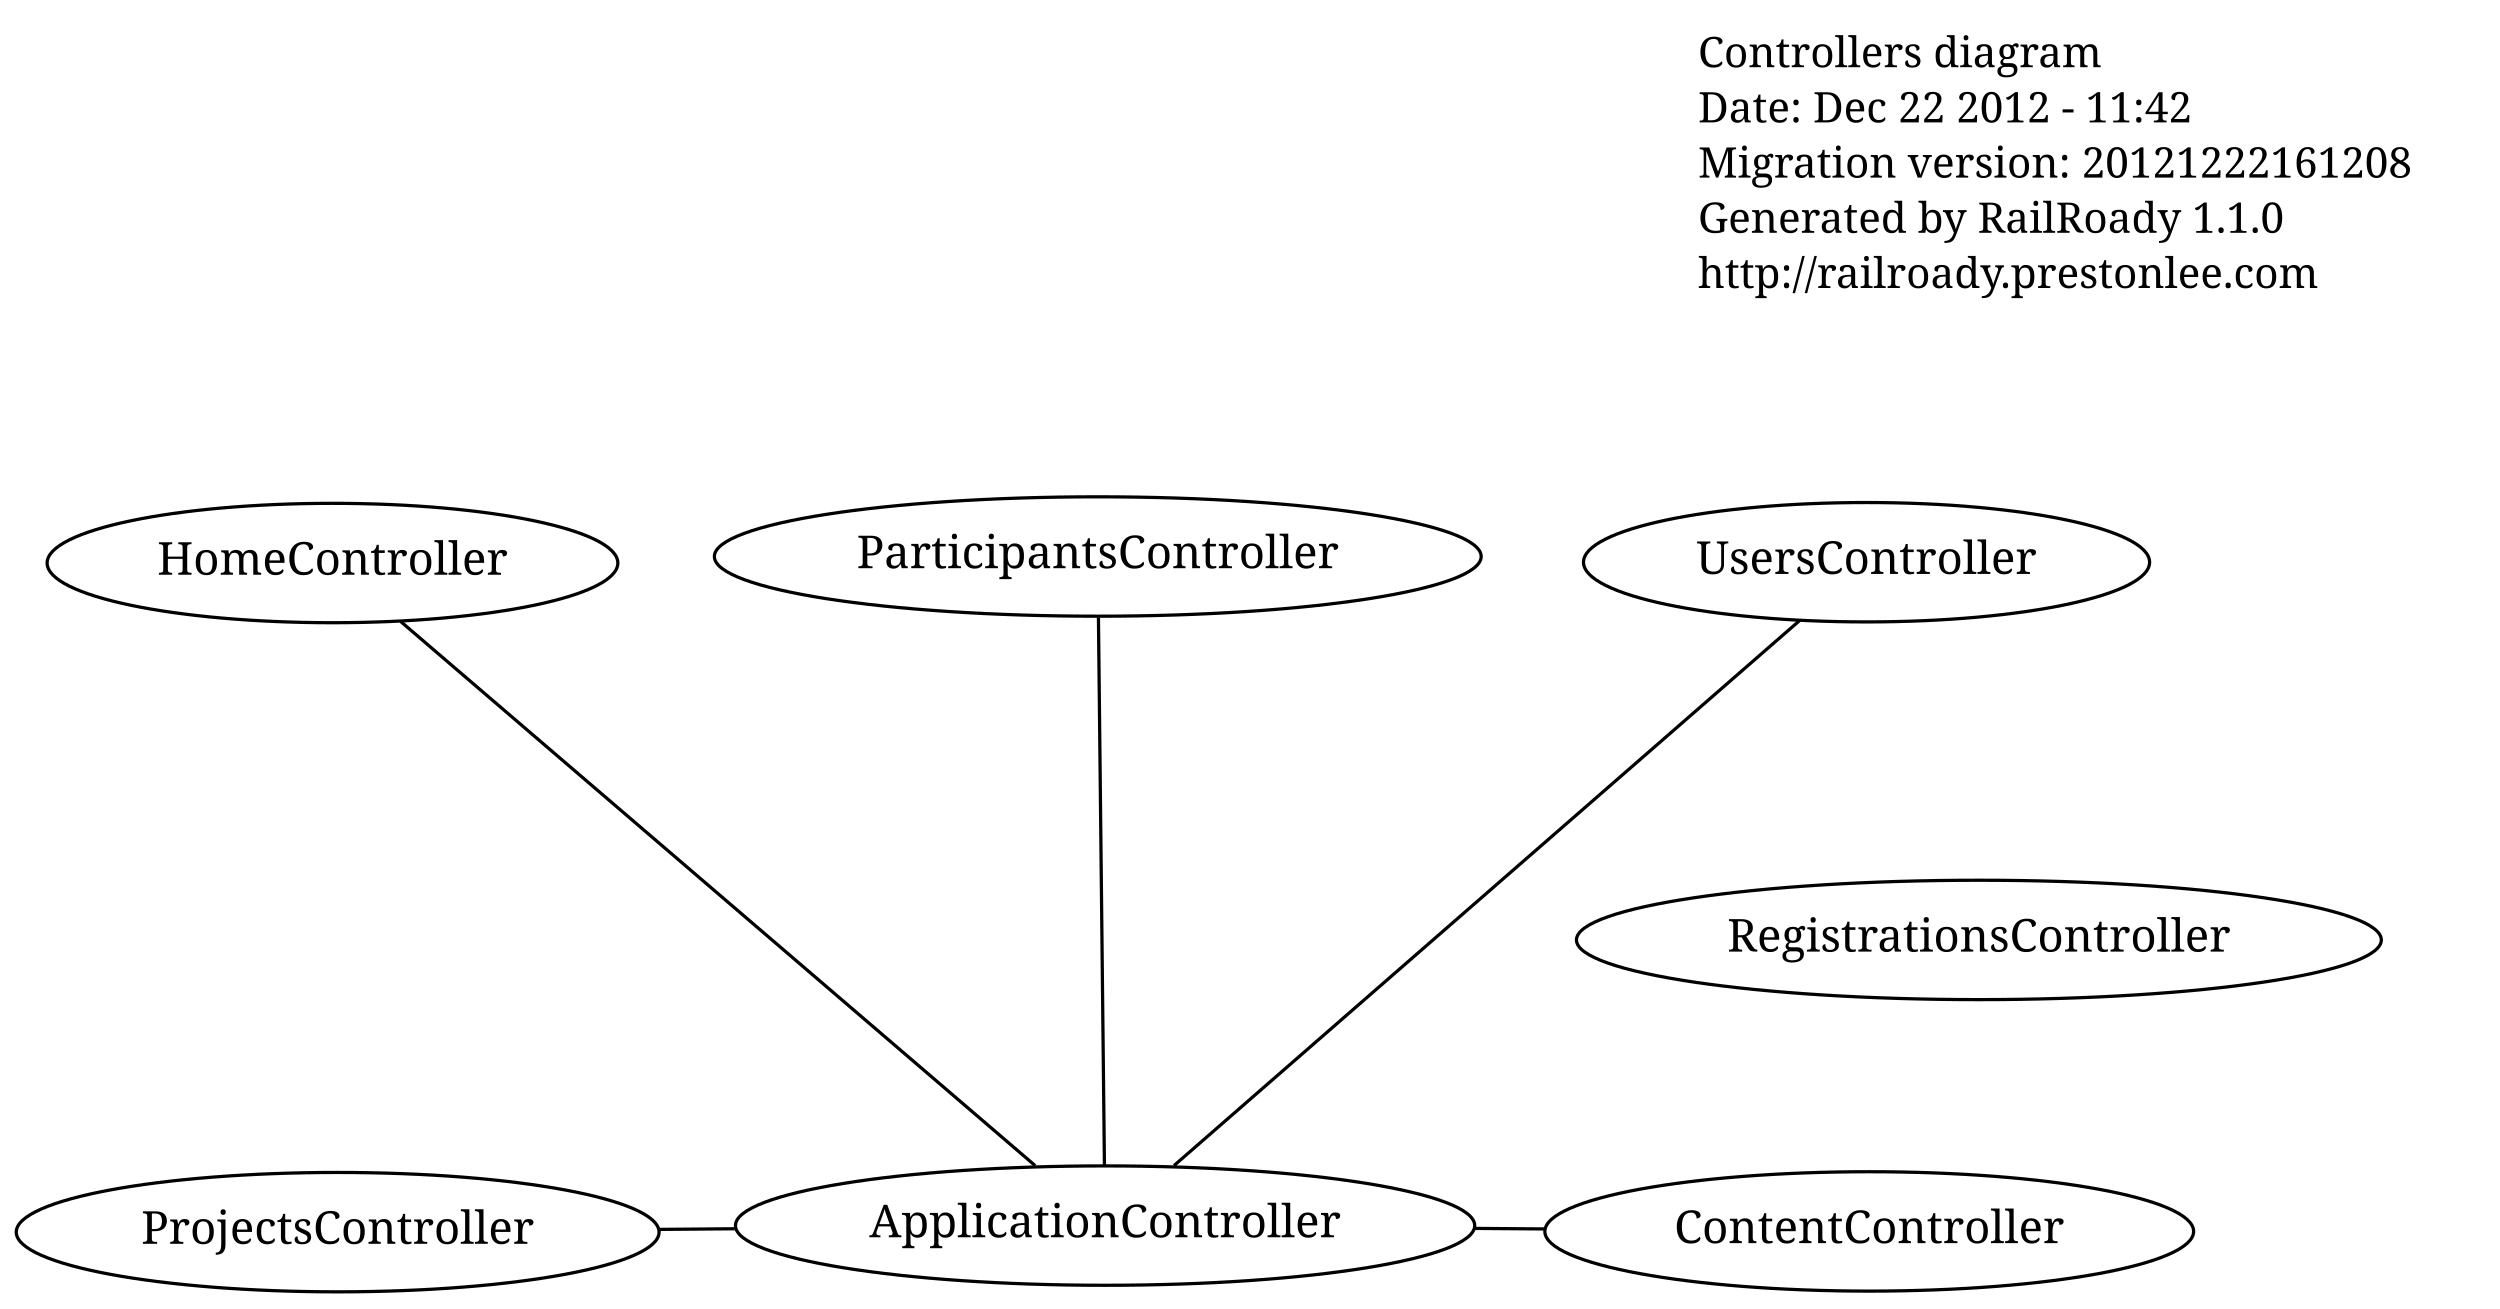
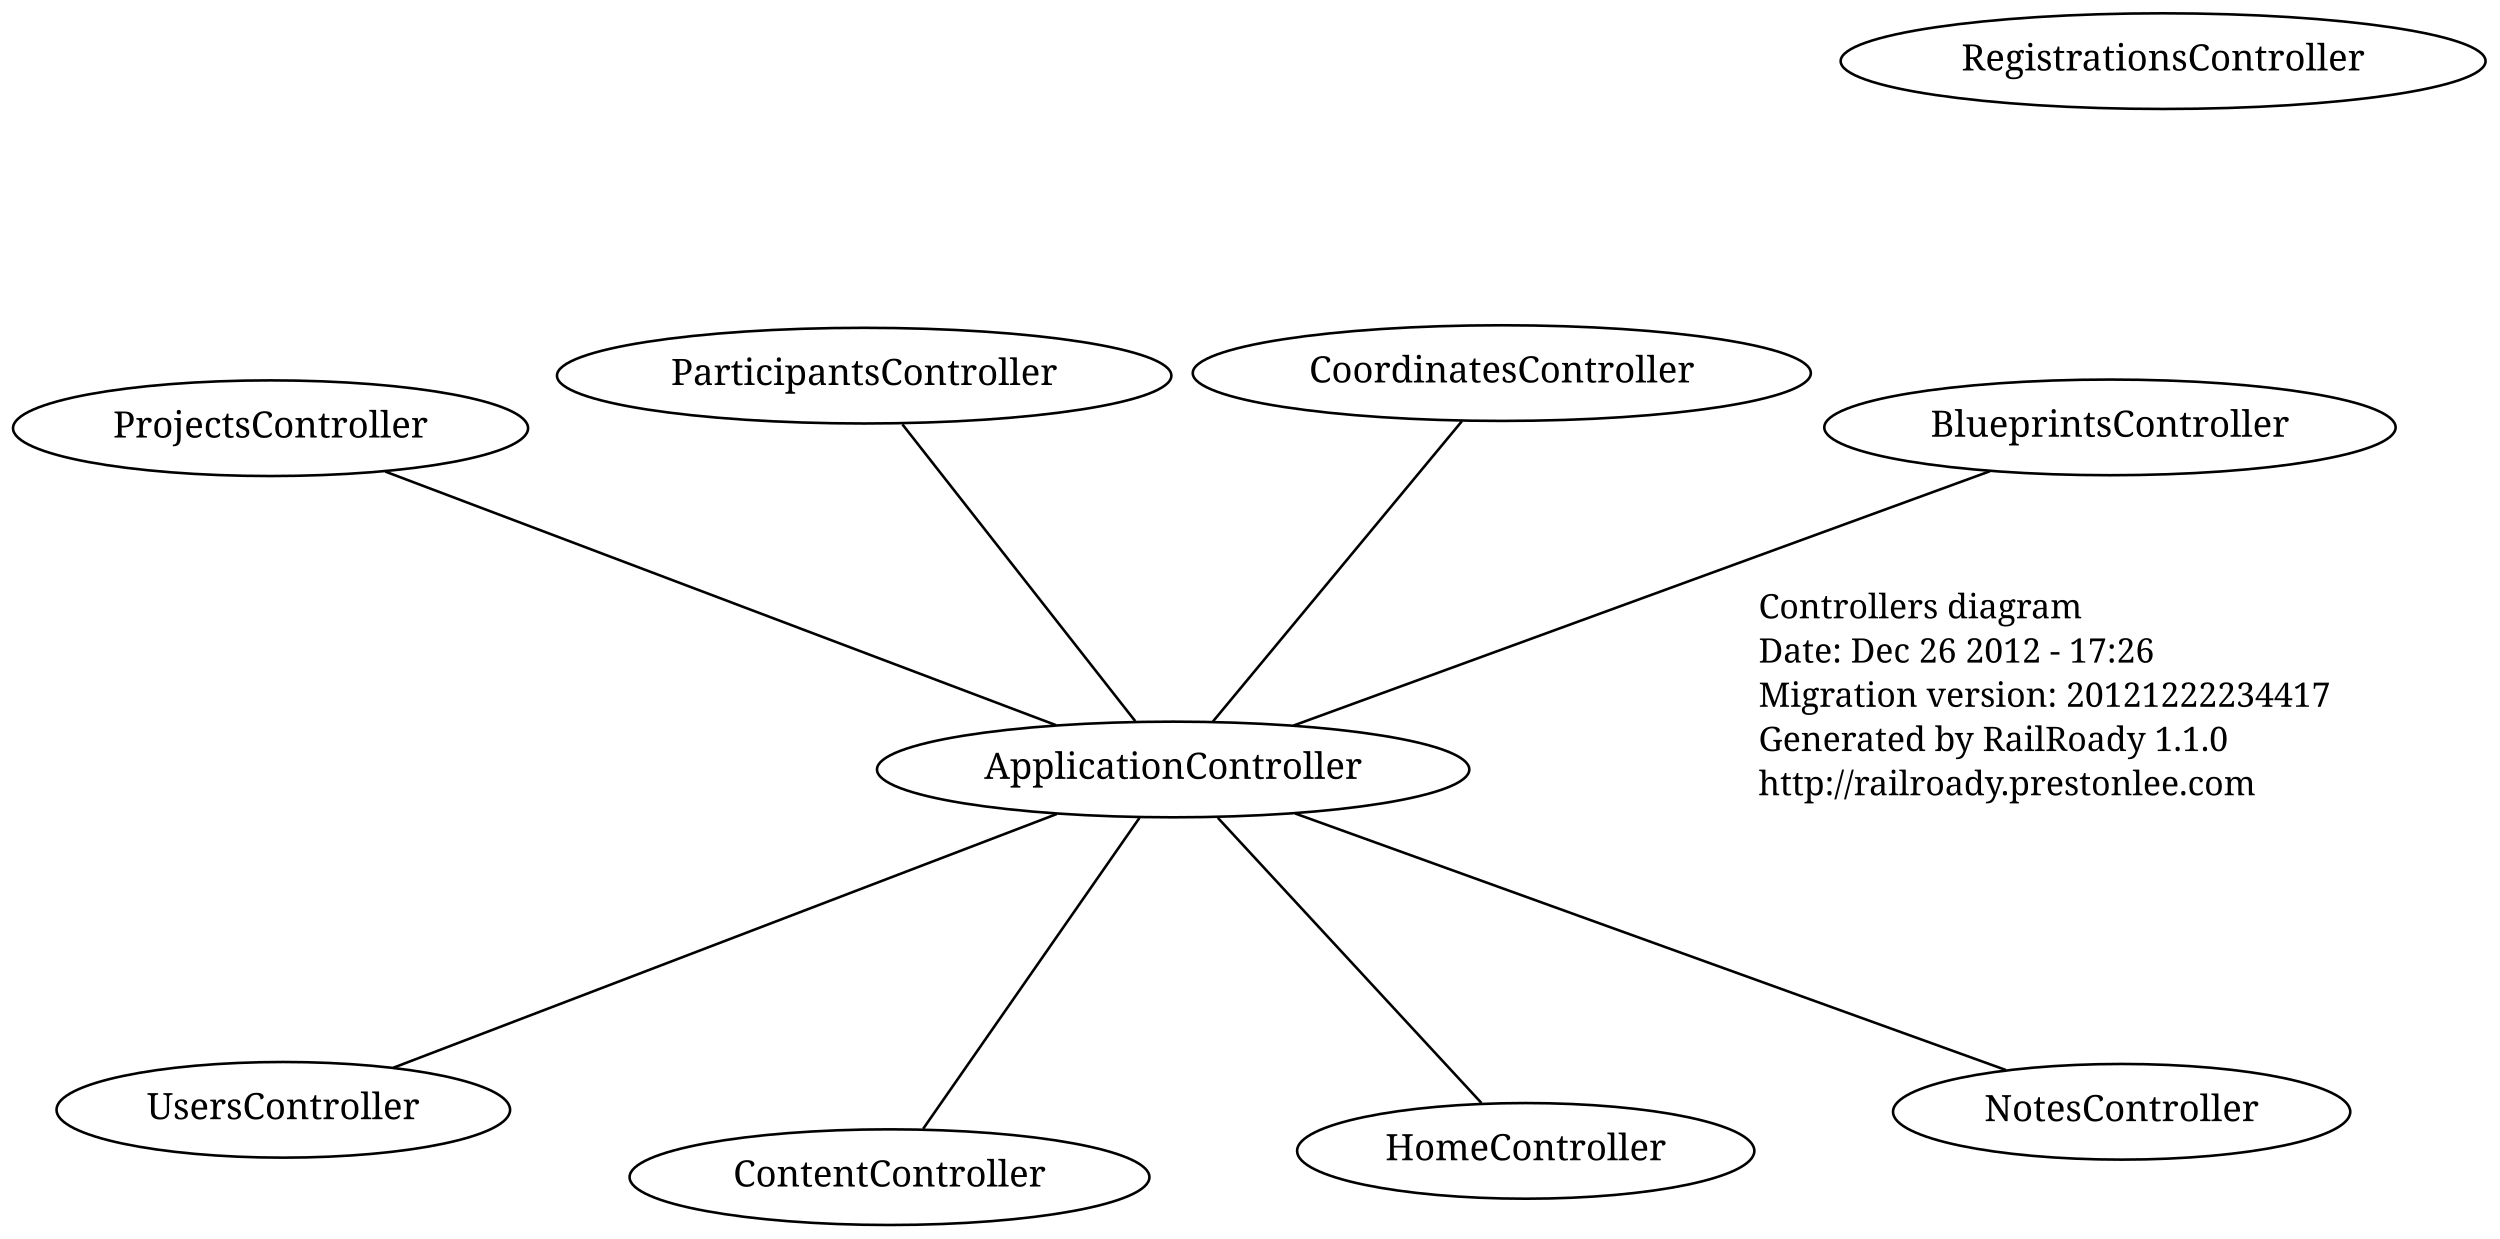
- <svg xmlns="http://www.w3.org/2000/svg" width="770pt" height="403pt" viewBox="0.00 0.00 770.00 403.00">
-   <g id="graph1" class="graph" transform="scale(1 1) rotate(0) translate(4 399)">
-     <polygon fill="white" stroke="white" points="-4,5 -4,-399 767,-399 767,5 -4,5" />
+ <svg xmlns="http://www.w3.org/2000/svg" width="961pt" height="476pt" viewBox="0.00 0.00 961.00 476.00">
+   <g id="graph1" class="graph" transform="scale(1 1) rotate(0) translate(4 472)">
+     <polygon fill="white" stroke="white" points="-4,5 -4,-472 958,-472 958,5 -4,5" />
    <g id="node1" class="node">
-       <text text-anchor="start" x="519" y="-378.3" font-family="Times Roman,serif" font-size="13.00">Controllers diagram</text>
-       <text text-anchor="start" x="519" y="-361.3" font-family="Times Roman,serif" font-size="13.00">Date: Dec 22 2012 - 11:42</text>
-       <text text-anchor="start" x="519" y="-344.3" font-family="Times Roman,serif" font-size="13.00">Migration version: 20121222161208</text>
-       <text text-anchor="start" x="519" y="-327.3" font-family="Times Roman,serif" font-size="13.00">Generated by RailRoady 1.1.0</text>
-       <text text-anchor="start" x="519" y="-310.3" font-family="Times Roman,serif" font-size="13.00">http://railroady.prestonlee.com</text>
+       <text text-anchor="start" x="672" y="-234.3" font-family="Times Roman,serif" font-size="13.00">Controllers diagram</text>
+       <text text-anchor="start" x="672" y="-217.3" font-family="Times Roman,serif" font-size="13.00">Date: Dec 26 2012 - 17:26</text>
+       <text text-anchor="start" x="672" y="-200.3" font-family="Times Roman,serif" font-size="13.00">Migration version: 20121222234417</text>
+       <text text-anchor="start" x="672" y="-183.3" font-family="Times Roman,serif" font-size="13.00">Generated by RailRoady 1.1.0</text>
+       <text text-anchor="start" x="672" y="-166.3" font-family="Times Roman,serif" font-size="13.00">http://railroady.prestonlee.com</text>
    </g>
    <g id="node2" class="node">
-       <ellipse fill="none" stroke="black" cx="605.5" cy="-109.5" rx="123.951" ry="18.385" />
-       <text text-anchor="middle" x="605.5" y="-105.9" font-family="Times Roman,serif" font-size="14.00">RegistrationsController</text>
+       <ellipse fill="none" stroke="black" cx="827.5" cy="-448.5" rx="123.951" ry="18.385" />
+       <text text-anchor="middle" x="827.5" y="-444.9" font-family="Times Roman,serif" font-size="14.00">RegistrationsController</text>
    </g>
    <g id="node3" class="node">
-       <ellipse fill="none" stroke="black" cx="100" cy="-19.5" rx="98.995" ry="18.385" />
-       <text text-anchor="middle" x="100" y="-15.9" font-family="Times Roman,serif" font-size="14.00">ProjectsController</text>
+       <ellipse fill="none" stroke="black" cx="100" cy="-307.399" rx="98.995" ry="18.385" />
+       <text text-anchor="middle" x="100" y="-303.799" font-family="Times Roman,serif" font-size="14.00">ProjectsController</text>
    </g>
    <g id="node4" class="node">
-       <ellipse fill="none" stroke="black" cx="571.726" cy="-19.725" rx="99.91" ry="18.385" />
-       <text text-anchor="middle" x="571.726" y="-16.125" font-family="Times Roman,serif" font-size="14.00">ContentController</text>
+       <ellipse fill="none" stroke="black" cx="807.067" cy="-307.713" rx="109.81" ry="18.385" />
+       <text text-anchor="middle" x="807.067" y="-304.113" font-family="Times Roman,serif" font-size="14.00">BlueprintsController</text>
    </g>
    <g id="node5" class="node">
-       <ellipse fill="none" stroke="black" cx="336.369" cy="-21.516" rx="113.844" ry="18.385" />
-       <text text-anchor="middle" x="336.369" y="-17.916" font-family="Times Roman,serif" font-size="14.00">ApplicationController</text>
+       <ellipse fill="none" stroke="black" cx="337.927" cy="-19.5" rx="99.91" ry="18.385" />
+       <text text-anchor="middle" x="337.927" y="-15.9" font-family="Times Roman,serif" font-size="14.00">ContentController</text>
+     </g>
+     <g id="node6" class="node">
+       <ellipse fill="none" stroke="black" cx="446.96" cy="-176.212" rx="113.844" ry="18.385" />
+       <text text-anchor="middle" x="446.96" y="-172.612" font-family="Times Roman,serif" font-size="14.00">ApplicationController</text>
    </g>
    <g id="edge2" class="edge">
-       <path fill="none" stroke="black" d="M222.339,-20.543C214.547,-20.477 206.731,-20.41 199.027,-20.345" />
+       <path fill="none" stroke="black" d="M401.957,-193.228C335.123,-218.498 210.411,-265.652 144.102,-290.724" />
    </g>
    <g id="edge4" class="edge">
-       <path fill="none" stroke="black" d="M450.256,-20.65C457.413,-20.595 464.59,-20.541 471.678,-20.487" />
-     </g>
-     <g id="node6" class="node">
-       <ellipse fill="none" stroke="black" cx="334.115" cy="-227.595" rx="118.087" ry="18.385" />
-       <text text-anchor="middle" x="334.115" y="-223.995" font-family="Times Roman,serif" font-size="14.00">ParticipantsController</text>
+       <path fill="none" stroke="black" d="M493.3,-193.134C562.446,-218.384 691.863,-265.643 760.904,-290.855" />
    </g>
    <g id="edge6" class="edge">
-       <path fill="none" stroke="black" d="M336.165,-40.168C335.737,-79.304 334.749,-169.608 334.32,-208.837" />
+       <path fill="none" stroke="black" d="M434.024,-157.619C413.04,-127.459 371.819,-68.213 350.845,-38.068" />
    </g>
    <g id="node7" class="node">
-       <ellipse fill="none" stroke="black" cx="570.896" cy="-225.835" rx="87.18" ry="18.385" />
-       <text text-anchor="middle" x="570.896" y="-222.235" font-family="Times Roman,serif" font-size="14.00">UsersController</text>
+       <ellipse fill="none" stroke="black" cx="573.287" cy="-328.585" rx="118.794" ry="18.385" />
+       <text text-anchor="middle" x="573.287" y="-324.985" font-family="Times Roman,serif" font-size="14.00">CoordinatesController</text>
    </g>
    <g id="edge8" class="edge">
-       <path fill="none" stroke="black" d="M357.596,-40.008C402.359,-79.007 505.947,-169.252 550.222,-207.824" />
+       <path fill="none" stroke="black" d="M462.198,-194.592C486.479,-223.879 533.68,-280.813 557.995,-310.14" />
    </g>
    <g id="node8" class="node">
-       <ellipse fill="none" stroke="black" cx="98.405" cy="-225.589" rx="87.889" ry="18.385" />
-       <text text-anchor="middle" x="98.405" y="-221.989" font-family="Times Roman,serif" font-size="14.00">HomeController</text>
+       <ellipse fill="none" stroke="black" cx="328.191" cy="-327.598" rx="118.087" ry="18.385" />
+       <text text-anchor="middle" x="328.191" y="-323.998" font-family="Times Roman,serif" font-size="14.00">ParticipantsController</text>
    </g>
    <g id="edge10" class="edge">
-       <path fill="none" stroke="black" d="M314.832,-39.986C269.412,-78.937 164.306,-169.074 119.382,-207.6" />
+       <path fill="none" stroke="black" d="M432.397,-194.775C409.602,-223.83 365.741,-279.735 342.873,-308.883" />
+     </g>
+     <g id="node9" class="node">
+       <ellipse fill="none" stroke="black" cx="104.899" cy="-45.387" rx="87.18" ry="18.385" />
+       <text text-anchor="middle" x="104.899" y="-41.787" font-family="Times Roman,serif" font-size="14.00">UsersController</text>
+     </g>
+     <g id="edge12" class="edge">
+       <path fill="none" stroke="black" d="M402.242,-159.109C335.871,-133.724 212.161,-86.41 147.209,-61.569" />
+     </g>
+     <g id="node10" class="node">
+       <ellipse fill="none" stroke="black" cx="811.555" cy="-44.626" rx="87.889" ry="18.385" />
+       <text text-anchor="middle" x="811.555" y="-41.026" font-family="Times Roman,serif" font-size="14.00">NotesController</text>
+     </g>
+     <g id="edge14" class="edge">
+       <path fill="none" stroke="black" d="M493.878,-159.279C564.654,-133.735 697.802,-85.68 767.099,-60.67" />
+     </g>
+     <g id="node11" class="node">
+       <ellipse fill="none" stroke="black" cx="582.485" cy="-29.601" rx="87.889" ry="18.385" />
+       <text text-anchor="middle" x="582.485" y="-26.001" font-family="Times Roman,serif" font-size="14.00">HomeController</text>
+     </g>
+     <g id="edge16" class="edge">
+       <path fill="none" stroke="black" d="M464.124,-157.643C490.193,-129.442 539.474,-76.13 565.46,-48.019" />
    </g>
  </g>
</svg>
